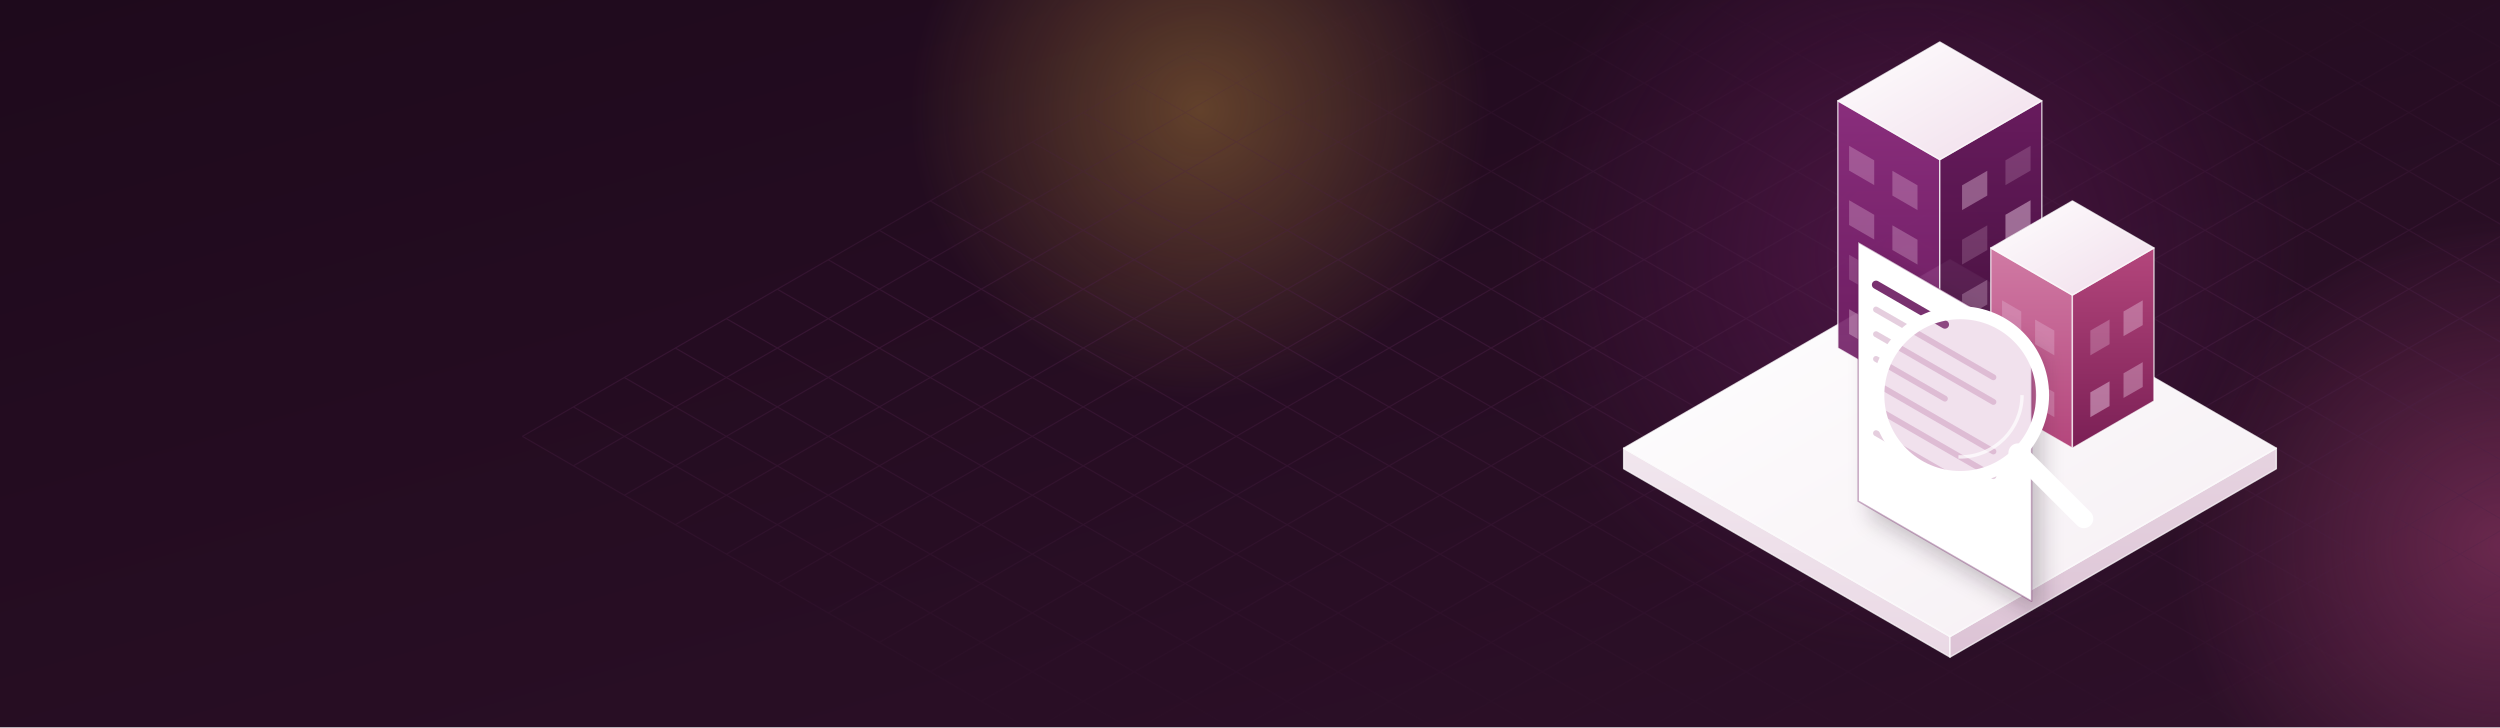
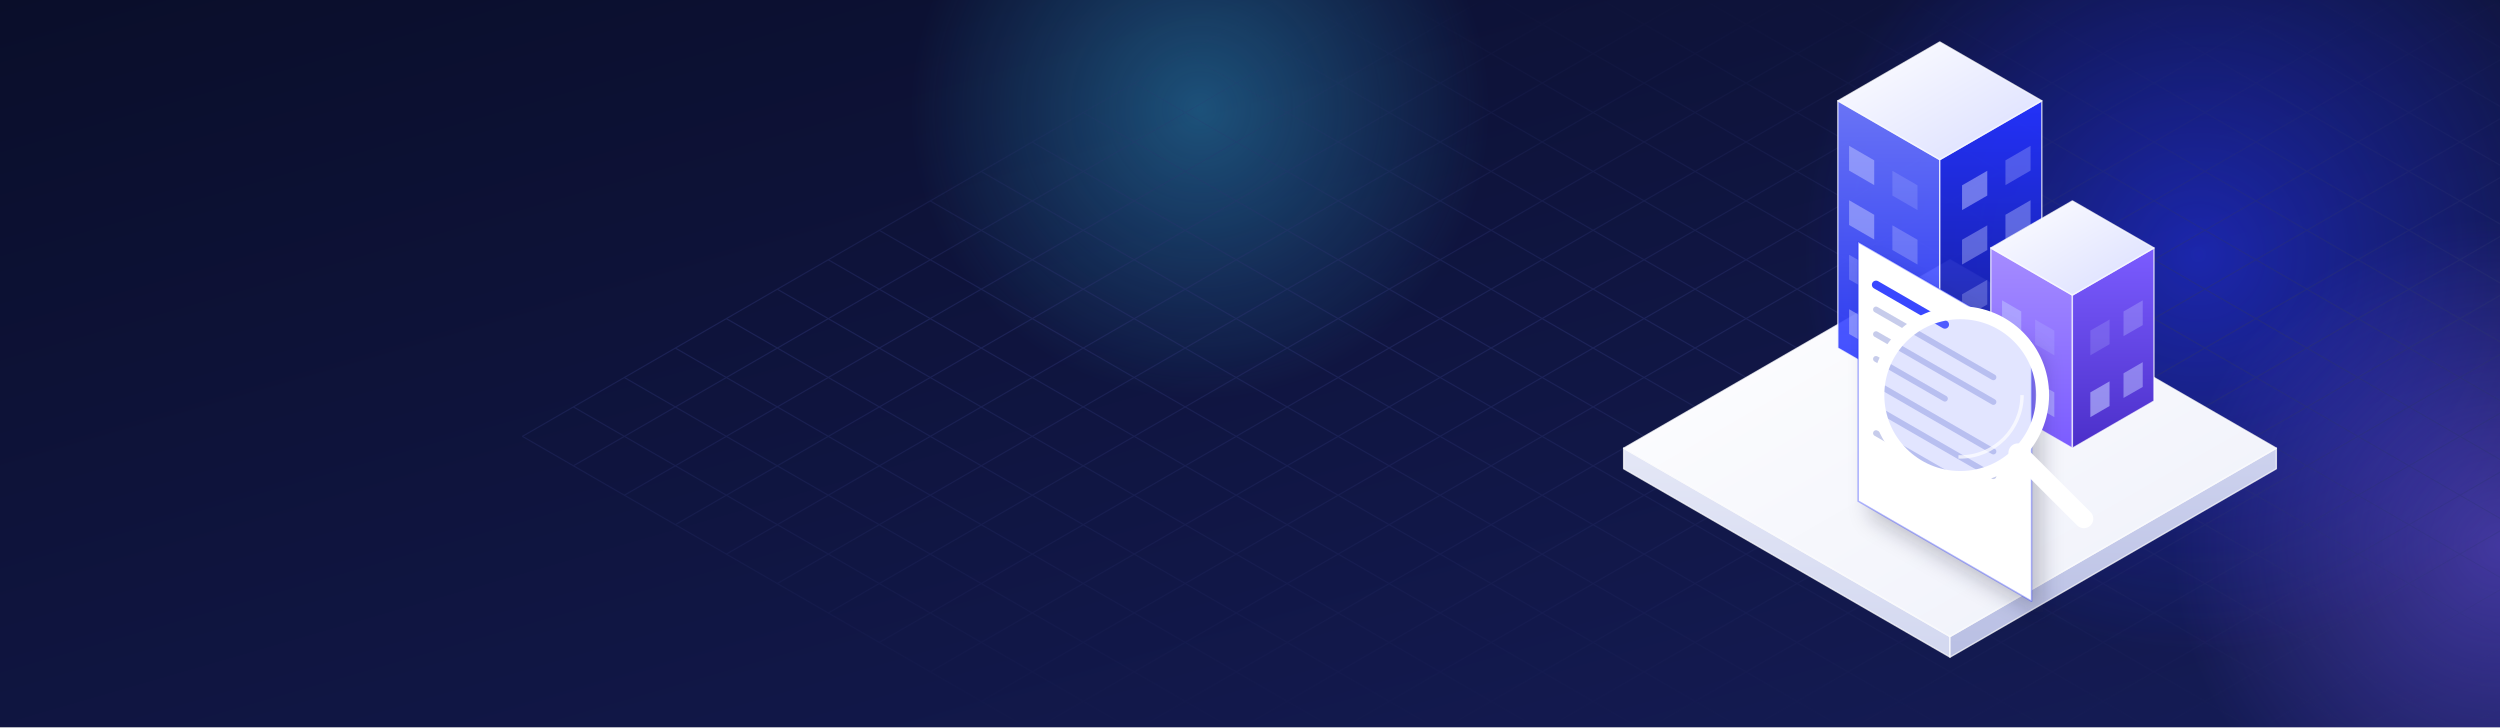
<svg xmlns="http://www.w3.org/2000/svg" viewBox="0 0 2200 640" preserveAspectRatio="xMidYMid slice">
  <defs>
    <linearGradient id="gBg" x1="0" y1="0" x2="1" y2="1">
-       <stop offset="0" stop-color="#1E0A1C" />
-       <stop offset="1" stop-color="#2E1029" />
+       <stop offset="0" stop-color="#0A0E2A" />
+       <stop offset="1" stop-color="#151C57" />
    </linearGradient>
    <radialGradient id="gB1">
-       <stop offset="0" stop-color="#6A1B5F" stop-opacity="0.55" />
-       <stop offset="1" stop-color="#6A1B5F" stop-opacity="0" />
+       <stop offset="0" stop-color="#2433FF" stop-opacity="0.55" />
+       <stop offset="1" stop-color="#2433FF" stop-opacity="0" />
    </radialGradient>
    <radialGradient id="gB2">
-       <stop offset="0" stop-color="#B4467C" stop-opacity="0.45" />
-       <stop offset="1" stop-color="#B4467C" stop-opacity="0" />
+       <stop offset="0" stop-color="#7B5CFF" stop-opacity="0.45" />
+       <stop offset="1" stop-color="#7B5CFF" stop-opacity="0" />
    </radialGradient>
    <radialGradient id="gB3">
-       <stop offset="0" stop-color="#D9A441" stop-opacity="0.35" />
-       <stop offset="1" stop-color="#D9A441" stop-opacity="0" />
+       <stop offset="0" stop-color="#38C6F4" stop-opacity="0.35" />
+       <stop offset="1" stop-color="#38C6F4" stop-opacity="0" />
    </radialGradient>
    <radialGradient id="gGlow">
-       <stop offset="0" stop-color="#C98AB9" stop-opacity=".55" />
-       <stop offset="1" stop-color="#C98AB9" stop-opacity="0" />
+       <stop offset="0" stop-color="#8D98FF" stop-opacity=".55" />
+       <stop offset="1" stop-color="#8D98FF" stop-opacity="0" />
    </radialGradient>
    <linearGradient id="gTop" x1="0" y1="0" x2="1" y2="1">
      <stop offset="0" stop-color="#FFFFFF" />
-       <stop offset="1" stop-color="#F0DCEA" />
+       <stop offset="1" stop-color="#D9DDFF" />
    </linearGradient>
    <linearGradient id="gLeft" x1="0" y1="0" x2="0" y2="1">
-       <stop offset="0" stop-color="#8E2F80" stop-opacity=".95" />
-       <stop offset="1" stop-color="#6A1B5F" stop-opacity=".9" />
+       <stop offset="0" stop-color="#6E79FF" stop-opacity=".95" />
+       <stop offset="1" stop-color="#2433FF" stop-opacity=".9" />
    </linearGradient>
    <linearGradient id="gRight" x1="0" y1="0" x2="0" y2="1">
-       <stop offset="0" stop-color="#6A1B5F" stop-opacity=".95" />
-       <stop offset="1" stop-color="#3E0F38" stop-opacity=".95" />
+       <stop offset="0" stop-color="#2433FF" stop-opacity=".95" />
+       <stop offset="1" stop-color="#121A8F" stop-opacity=".95" />
    </linearGradient>
    <linearGradient id="gLeftV" x1="0" y1="0" x2="0" y2="1">
-       <stop offset="0" stop-color="#D07AA4" />
-       <stop offset="1" stop-color="#B4467C" />
+       <stop offset="0" stop-color="#A58CFF" />
+       <stop offset="1" stop-color="#7B5CFF" />
    </linearGradient>
    <linearGradient id="gRightV" x1="0" y1="0" x2="0" y2="1">
-       <stop offset="0" stop-color="#B4467C" />
-       <stop offset="1" stop-color="#7A1F55" />
+       <stop offset="0" stop-color="#7B5CFF" />
+       <stop offset="1" stop-color="#4B2FC9" />
    </linearGradient>
    <linearGradient id="gLeftC" x1="0" y1="0" x2="0" y2="1">
-       <stop offset="0" stop-color="#F0CF86" />
-       <stop offset="1" stop-color="#D9A441" />
+       <stop offset="0" stop-color="#8BE0FF" />
+       <stop offset="1" stop-color="#38C6F4" />
    </linearGradient>
    <linearGradient id="gRightC" x1="0" y1="0" x2="0" y2="1">
-       <stop offset="0" stop-color="#D9A441" />
-       <stop offset="1" stop-color="#A87A26" />
+       <stop offset="0" stop-color="#38C6F4" />
+       <stop offset="1" stop-color="#1C8FC4" />
    </linearGradient>
    <linearGradient id="gLeftR" x1="0" y1="0" x2="0" y2="1">
-       <stop offset="0" stop-color="#F0CF86" />
-       <stop offset="1" stop-color="#D9A441" />
+       <stop offset="0" stop-color="#FF8A6A" />
+       <stop offset="1" stop-color="#E8401C" />
    </linearGradient>
    <linearGradient id="gRightR" x1="0" y1="0" x2="0" y2="1">
-       <stop offset="0" stop-color="#D9A441" />
-       <stop offset="1" stop-color="#A87A26" />
+       <stop offset="0" stop-color="#E8401C" />
+       <stop offset="1" stop-color="#A82A0E" />
    </linearGradient>
    <linearGradient id="gTopW" x1="0" y1="0" x2="1" y2="1">
      <stop offset="0" stop-color="#FFFFFF" />
-       <stop offset="1" stop-color="#F5EEF3" />
+       <stop offset="1" stop-color="#EEF0FA" />
    </linearGradient>
    <linearGradient id="gLeftW" x1="0" y1="0" x2="0" y2="1">
-       <stop offset="0" stop-color="#F1E6EE" />
-       <stop offset="1" stop-color="#EAD9E5" />
+       <stop offset="0" stop-color="#E4E7F6" />
+       <stop offset="1" stop-color="#D3D8F0" />
    </linearGradient>
    <linearGradient id="gRightW" x1="0" y1="0" x2="0" y2="1">
-       <stop offset="0" stop-color="#E6D3E0" />
-       <stop offset="1" stop-color="#DCC3D5" />
+       <stop offset="0" stop-color="#CDD2EE" />
+       <stop offset="1" stop-color="#B9BFE3" />
    </linearGradient>
    <linearGradient id="gFade" x1="0" y1="0" x2="0" y2="1">
      <stop offset="0" stop-color="#fff" stop-opacity="0" />
      <stop offset=".45" stop-color="#fff" stop-opacity="1" />
      <stop offset="1" stop-color="#fff" stop-opacity="0" />
    </linearGradient>
    <mask id="mGrid">
      <rect width="100%" height="100%" fill="url(#gFade)" />
    </mask>
    <filter id="fSoft" x="-50%" y="-50%" width="200%" height="200%">
      <feGaussianBlur stdDeviation="9" />
    </filter>
  </defs>
  <defs>
    <radialGradient id="gNode0" cx=".35" cy=".3">
      <stop offset="0" stop-color="#fff" />
-       <stop offset=".35" stop-color="#6A1B5F" />
-       <stop offset="1" stop-color="#3E0F38" />
+       <stop offset=".35" stop-color="#2433FF" />
+       <stop offset="1" stop-color="#121A8F" />
    </radialGradient>
    <radialGradient id="gNode1" cx=".35" cy=".3">
      <stop offset="0" stop-color="#fff" />
-       <stop offset=".35" stop-color="#B4467C" />
-       <stop offset="1" stop-color="#7A1F55" />
+       <stop offset=".35" stop-color="#7B5CFF" />
+       <stop offset="1" stop-color="#4B2FC9" />
    </radialGradient>
    <radialGradient id="gNode2" cx=".35" cy=".3">
      <stop offset="0" stop-color="#fff" />
-       <stop offset=".35" stop-color="#D9A441" />
-       <stop offset="1" stop-color="#A87A26" />
+       <stop offset=".35" stop-color="#38C6F4" />
+       <stop offset="1" stop-color="#1C8FC4" />
    </radialGradient>
  </defs>
  <rect width="100%" height="100%" fill="url(#gBg)" />
-   <circle cx="1679.1" cy="224" r="352" fill="url(#gB1)" />
+   <circle cx="1934.8" cy="224" r="352" fill="url(#gB1)" />
  <circle cx="2200" cy="480" r="288" fill="url(#gB2)" />
  <circle cx="1056" cy="96" r="256" fill="url(#gB3)" />
-   <g stroke="#4A1E45" stroke-width="1" opacity="0.5" mask="url(#mGrid)">
+   <g stroke="#2A3170" stroke-width="1" opacity="0.5" mask="url(#mGrid)">
    <line x1="1716" y1="-341.3" x2="459.7" y2="384" />
    <line x1="1716" y1="-341.3" x2="2972.3" y2="384" />
    <line x1="1760.9" y1="-315.4" x2="504.6" y2="409.9" />
    <line x1="1671.1" y1="-315.4" x2="2927.4" y2="409.9" />
    <line x1="1805.7" y1="-289.5" x2="549.4" y2="435.8" />
    <line x1="1626.3" y1="-289.5" x2="2882.6" y2="435.8" />
    <line x1="1850.6" y1="-263.6" x2="594.3" y2="461.7" />
    <line x1="1581.4" y1="-263.6" x2="2837.7" y2="461.7" />
    <line x1="1895.5" y1="-237.7" x2="639.2" y2="487.6" />
    <line x1="1536.5" y1="-237.7" x2="2792.8" y2="487.6" />
    <line x1="1940.3" y1="-211.8" x2="684" y2="513.5" />
    <line x1="1491.7" y1="-211.8" x2="2748" y2="513.5" />
    <line x1="1985.2" y1="-185.9" x2="728.9" y2="539.4" />
    <line x1="1446.8" y1="-185.9" x2="2703.1" y2="539.4" />
    <line x1="2030.1" y1="-160" x2="773.8" y2="565.3" />
    <line x1="1401.9" y1="-160" x2="2658.2" y2="565.3" />
    <line x1="2074.9" y1="-134.1" x2="818.6" y2="591.2" />
    <line x1="1357.1" y1="-134.1" x2="2613.4" y2="591.2" />
    <line x1="2119.8" y1="-108.2" x2="863.5" y2="617.1" />
    <line x1="1312.2" y1="-108.2" x2="2568.5" y2="617.1" />
    <line x1="2164.7" y1="-82.3" x2="908.4" y2="643" />
    <line x1="1267.3" y1="-82.3" x2="2523.6" y2="643" />
    <line x1="2209.6" y1="-56.4" x2="953.2" y2="669" />
    <line x1="1222.4" y1="-56.4" x2="2478.8" y2="669" />
    <line x1="2254.4" y1="-30.5" x2="998.1" y2="694.9" />
    <line x1="1177.6" y1="-30.5" x2="2433.9" y2="694.9" />
    <line x1="2299.3" y1="-4.6" x2="1043" y2="720.8" />
    <line x1="1132.7" y1="-4.6" x2="2389" y2="720.8" />
    <line x1="2344.2" y1="21.3" x2="1087.8" y2="746.7" />
    <line x1="1087.8" y1="21.3" x2="2344.2" y2="746.7" />
    <line x1="2389" y1="47.2" x2="1132.7" y2="772.6" />
    <line x1="1043" y1="47.2" x2="2299.3" y2="772.6" />
    <line x1="2433.9" y1="73.1" x2="1177.6" y2="798.5" />
    <line x1="998.1" y1="73.1" x2="2254.4" y2="798.5" />
    <line x1="2478.8" y1="99" x2="1222.4" y2="824.4" />
    <line x1="953.2" y1="99" x2="2209.6" y2="824.4" />
    <line x1="2523.6" y1="125" x2="1267.3" y2="850.3" />
    <line x1="908.4" y1="125" x2="2164.7" y2="850.3" />
    <line x1="2568.5" y1="150.9" x2="1312.2" y2="876.2" />
    <line x1="863.5" y1="150.9" x2="2119.8" y2="876.2" />
    <line x1="2613.4" y1="176.8" x2="1357.1" y2="902.1" />
    <line x1="818.6" y1="176.8" x2="2074.9" y2="902.1" />
    <line x1="2658.2" y1="202.7" x2="1401.9" y2="928" />
    <line x1="773.8" y1="202.7" x2="2030.1" y2="928" />
    <line x1="2703.1" y1="228.6" x2="1446.8" y2="953.9" />
    <line x1="728.9" y1="228.6" x2="1985.2" y2="953.9" />
    <line x1="2748" y1="254.5" x2="1491.7" y2="979.8" />
    <line x1="684" y1="254.5" x2="1940.3" y2="979.8" />
    <line x1="2792.8" y1="280.4" x2="1536.5" y2="1005.7" />
    <line x1="639.2" y1="280.4" x2="1895.5" y2="1005.7" />
    <line x1="2837.7" y1="306.3" x2="1581.4" y2="1031.6" />
    <line x1="594.3" y1="306.3" x2="1850.6" y2="1031.6" />
    <line x1="2882.6" y1="332.2" x2="1626.3" y2="1057.5" />
    <line x1="549.4" y1="332.2" x2="1805.7" y2="1057.5" />
    <line x1="2927.4" y1="358.1" x2="1671.1" y2="1083.4" />
    <line x1="504.6" y1="358.1" x2="1760.9" y2="1083.4" />
    <line x1="2972.3" y1="384" x2="1716" y2="1109.3" />
    <line x1="459.7" y1="384" x2="1716" y2="1109.3" />
  </g>
  <g>
    <polygon points="1428.8,412.5 1716,578.3 1716,560.2 1428.8,394.4" fill="url(#gLeftW)" stroke="rgba(255,255,255,.75)" stroke-width="1.2" stroke-linejoin="round" />
    <polygon points="2003.2,412.5 1716,578.3 1716,560.2 2003.2,394.4" fill="url(#gRightW)" stroke="rgba(255,255,255,.75)" stroke-width="1.2" stroke-linejoin="round" />
    <polygon points="1716,228.6 2003.2,394.4 1716,560.2 1428.8,394.4" fill="url(#gTopW)" stroke="rgba(255,255,255,.75)" stroke-width="1.2" stroke-linejoin="round" />
  </g>
  <g>
    <polygon points="1617.3,306.3 1707,358.1 1707,140.5 1617.3,88.7" fill="url(#gLeft)" stroke="rgba(255,255,255,.75)" stroke-width="1.2" stroke-linejoin="round" />
    <polygon points="1796.8,306.3 1707,358.1 1707,140.5 1796.8,88.7" fill="url(#gRight)" stroke="rgba(255,255,255,.75)" stroke-width="1.2" stroke-linejoin="round" />
    <polygon points="1707,36.9 1796.8,88.7 1707,140.5 1617.3,88.7" fill="url(#gTop)" stroke="rgba(255,255,255,.75)" stroke-width="1.2" stroke-linejoin="round" />
-     <polygon points="1627.2,293.9 1649.3,306.6 1649.3,284.9 1627.2,272.1" fill="#E6C3DD" opacity="0.4" />
-     <polygon points="1665.3,315.9 1687.4,328.6 1687.4,306.9 1665.3,294.1" fill="#E6C3DD" opacity="0.2" />
-     <polygon points="1786.9,293.9 1764.8,306.6 1764.8,284.9 1786.9,272.1" fill="#E6C3DD" opacity="0.2" />
-     <polygon points="1748.8,315.9 1726.6,328.6 1726.6,306.9 1748.8,294.1" fill="#E6C3DD" opacity="0.3" />
-     <polygon points="1627.2,245.9 1649.3,258.7 1649.3,236.9 1627.2,224.2" fill="#E6C3DD" opacity="0.2" />
-     <polygon points="1665.3,267.9 1687.4,280.7 1687.4,259 1665.3,246.2" fill="#E6C3DD" opacity="0.5" />
-     <polygon points="1786.9,245.9 1764.8,258.7 1764.8,236.9 1786.9,224.2" fill="#E6C3DD" opacity="0.4" />
-     <polygon points="1748.8,267.9 1726.6,280.7 1726.6,259 1748.8,246.2" fill="#E6C3DD" opacity="0.3" />
-     <polygon points="1627.2,198 1649.3,210.8 1649.3,189 1627.2,176.2" fill="#E6C3DD" opacity="0.3" />
-     <polygon points="1665.3,220 1687.4,232.8 1687.4,211 1665.3,198.3" fill="#E6C3DD" opacity="0.3" />
-     <polygon points="1786.9,198 1764.8,210.8 1764.8,189 1786.9,176.2" fill="#E6C3DD" opacity="0.5" />
-     <polygon points="1748.8,220 1726.6,232.8 1726.6,211 1748.8,198.3" fill="#E6C3DD" opacity="0.2" />
-     <polygon points="1627.2,150.1 1649.3,162.9 1649.3,141.1 1627.2,128.3" fill="#E6C3DD" opacity="0.3" />
-     <polygon points="1665.3,172.1 1687.4,184.9 1687.4,163.1 1665.3,150.3" fill="#E6C3DD" opacity="0.3" />
-     <polygon points="1786.9,150.1 1764.8,162.9 1764.8,141.1 1786.9,128.3" fill="#E6C3DD" opacity="0.2" />
-     <polygon points="1748.8,172.1 1726.6,184.9 1726.6,163.1 1748.8,150.3" fill="#E6C3DD" opacity="0.4" />
+     <polygon points="1627.2,293.9 1649.3,306.6 1649.3,284.9 1627.2,272.1" fill="#BFC6FF" opacity="0.5" />
+     <polygon points="1665.3,315.9 1687.4,328.6 1687.4,306.9 1665.3,294.1" fill="#BFC6FF" opacity="0.5" />
+     <polygon points="1786.9,293.9 1764.8,306.6 1764.8,284.9 1786.9,272.1" fill="#BFC6FF" opacity="0.2" />
+     <polygon points="1748.8,315.9 1726.6,328.6 1726.6,306.9 1748.8,294.1" fill="#BFC6FF" opacity="0.3" />
+     <polygon points="1627.2,245.9 1649.3,258.7 1649.3,236.9 1627.2,224.2" fill="#BFC6FF" opacity="0.3" />
+     <polygon points="1665.3,267.9 1687.4,280.7 1687.4,259 1665.3,246.2" fill="#BFC6FF" opacity="0.5" />
+     <polygon points="1786.9,245.9 1764.8,258.7 1764.8,236.9 1786.9,224.2" fill="#BFC6FF" opacity="0.2" />
+     <polygon points="1748.8,267.9 1726.6,280.7 1726.6,259 1748.8,246.2" fill="#BFC6FF" opacity="0.3" />
+     <polygon points="1627.2,198 1649.3,210.8 1649.3,189 1627.2,176.2" fill="#BFC6FF" opacity="0.5" />
+     <polygon points="1665.3,220 1687.4,232.8 1687.4,211 1665.3,198.3" fill="#BFC6FF" opacity="0.3" />
+     <polygon points="1786.9,198 1764.8,210.8 1764.8,189 1786.9,176.2" fill="#BFC6FF" opacity="0.4" />
+     <polygon points="1748.8,220 1726.6,232.8 1726.6,211 1748.8,198.3" fill="#BFC6FF" opacity="0.4" />
+     <polygon points="1627.2,150.1 1649.3,162.9 1649.3,141.1 1627.2,128.3" fill="#BFC6FF" opacity="0.5" />
+     <polygon points="1665.3,172.1 1687.4,184.9 1687.4,163.1 1665.3,150.3" fill="#BFC6FF" opacity="0.2" />
+     <polygon points="1786.9,150.1 1764.8,162.9 1764.8,141.1 1786.9,128.3" fill="#BFC6FF" opacity="0.3" />
+     <polygon points="1748.8,172.1 1726.6,184.9 1726.6,163.1 1748.8,150.3" fill="#BFC6FF" opacity="0.5" />
  </g>
  <g>
    <polygon points="1751.9,352.9 1823.7,394.4 1823.7,259.7 1751.9,218.2" fill="url(#gLeftV)" stroke="rgba(255,255,255,.75)" stroke-width="1.2" stroke-linejoin="round" />
    <polygon points="1895.5,352.9 1823.7,394.4 1823.7,259.7 1895.5,218.2" fill="url(#gRightV)" stroke="rgba(255,255,255,.75)" stroke-width="1.2" stroke-linejoin="round" />
    <polygon points="1823.7,176.8 1895.5,218.2 1823.7,259.7 1751.9,218.2" fill="url(#gTop)" stroke="rgba(255,255,255,.75)" stroke-width="1.2" stroke-linejoin="round" />
-     <polygon points="1761.8,340.5 1778.7,350.2 1778.7,328.5 1761.8,318.7" fill="#E6C3DD" opacity="0.4" />
-     <polygon points="1790.9,357.3 1807.8,367.1 1807.8,345.3 1790.9,335.6" fill="#E6C3DD" opacity="0.3" />
-     <polygon points="1885.6,340.5 1868.7,350.2 1868.7,328.5 1885.6,318.7" fill="#E6C3DD" opacity="0.4" />
-     <polygon points="1856.4,357.3 1839.5,367.1 1839.5,345.3 1856.4,335.6" fill="#E6C3DD" opacity="0.5" />
-     <polygon points="1761.8,286.1 1778.7,295.8 1778.7,274.1 1761.8,264.3" fill="#E6C3DD" opacity="0.3" />
-     <polygon points="1790.9,302.9 1807.8,312.7 1807.8,290.9 1790.9,281.2" fill="#E6C3DD" opacity="0.3" />
-     <polygon points="1885.6,286.1 1868.7,295.8 1868.7,274.1 1885.6,264.3" fill="#E6C3DD" opacity="0.4" />
-     <polygon points="1856.4,302.9 1839.5,312.7 1839.5,290.9 1856.4,281.2" fill="#E6C3DD" opacity="0.3" />
-   </g>
-   <g>
-     <polygon points="1635.2,441 1787.8,529.1 1787.8,301.1 1635.2,213" fill="#1E0A1C" opacity=".22" transform="translate(10,14)" filter="url(#fSoft)" />
-     <polygon points="1635.2,441 1787.8,529.1 1787.8,301.1 1635.2,213" fill="#FFFFFF" stroke="rgba(106,27,95,.35)" stroke-width="1.4" stroke-linejoin="round" />
-     <line x1="1650.9" y1="250.6" x2="1711.5" y2="285.6" stroke="#6A1B5F" stroke-width="7.3" stroke-linecap="round" opacity=".9" />
-     <line x1="1650.9" y1="272.4" x2="1754.2" y2="332" stroke="#DEC2D6" stroke-width="5.2" stroke-linecap="round" opacity=".8" />
-     <line x1="1650.9" y1="294.1" x2="1754.2" y2="353.7" stroke="#DEC2D6" stroke-width="5.2" stroke-linecap="round" opacity=".8" />
-     <line x1="1650.9" y1="315.9" x2="1711.5" y2="350.8" stroke="#DEC2D6" stroke-width="5.2" stroke-linecap="round" opacity=".8" />
-     <line x1="1650.9" y1="337.6" x2="1754.2" y2="397.3" stroke="#DEC2D6" stroke-width="5.2" stroke-linecap="round" opacity=".8" />
-     <line x1="1650.9" y1="359.4" x2="1754.2" y2="419" stroke="#DEC2D6" stroke-width="5.2" stroke-linecap="round" opacity=".8" />
-     <line x1="1650.9" y1="381.2" x2="1711.5" y2="416.1" stroke="#DEC2D6" stroke-width="5.2" stroke-linecap="round" opacity=".8" />
-   </g>
-   <g>
-     <circle cx="1725" cy="347.7" r="72.5" fill="rgba(201,138,185,.25)" stroke="#fff" stroke-width="11.4" />
+     <polygon points="1761.8,340.5 1778.7,350.2 1778.7,328.5 1761.8,318.7" fill="#BFC6FF" opacity="0.6" />
+     <polygon points="1790.9,357.3 1807.8,367.1 1807.8,345.3 1790.9,335.6" fill="#BFC6FF" opacity="0.5" />
+     <polygon points="1885.6,340.5 1868.7,350.2 1868.7,328.5 1885.6,318.7" fill="#BFC6FF" opacity="0.5" />
+     <polygon points="1856.4,357.3 1839.5,367.1 1839.5,345.3 1856.4,335.6" fill="#BFC6FF" opacity="0.6" />
+     <polygon points="1761.8,286.1 1778.7,295.8 1778.7,274.1 1761.8,264.3" fill="#BFC6FF" opacity="0.5" />
+     <polygon points="1790.9,302.9 1807.8,312.7 1807.8,290.9 1790.9,281.2" fill="#BFC6FF" opacity="0.2" />
+     <polygon points="1885.6,286.1 1868.7,295.8 1868.7,274.1 1885.6,264.3" fill="#BFC6FF" opacity="0.3" />
+     <polygon points="1856.4,302.9 1839.5,312.7 1839.5,290.9 1856.4,281.2" fill="#BFC6FF" opacity="0.2" />
+   </g>
+   <g>
+     <polygon points="1635.2,441 1787.8,529.1 1787.8,301.1 1635.2,213" fill="#0A0E2A" opacity=".22" transform="translate(10,14)" filter="url(#fSoft)" />
+     <polygon points="1635.2,441 1787.8,529.1 1787.8,301.1 1635.2,213" fill="#FFFFFF" stroke="rgba(36,51,255,.35)" stroke-width="1.4" stroke-linejoin="round" />
+     <line x1="1650.9" y1="250.6" x2="1711.5" y2="285.6" stroke="#2433FF" stroke-width="7.3" stroke-linecap="round" opacity=".9" />
+     <line x1="1650.9" y1="272.4" x2="1754.2" y2="332" stroke="#B9BFE6" stroke-width="5.2" stroke-linecap="round" opacity=".8" />
+     <line x1="1650.9" y1="294.1" x2="1754.2" y2="353.7" stroke="#B9BFE6" stroke-width="5.2" stroke-linecap="round" opacity=".8" />
+     <line x1="1650.9" y1="315.9" x2="1711.5" y2="350.8" stroke="#B9BFE6" stroke-width="5.2" stroke-linecap="round" opacity=".8" />
+     <line x1="1650.9" y1="337.6" x2="1754.2" y2="397.3" stroke="#B9BFE6" stroke-width="5.2" stroke-linecap="round" opacity=".8" />
+     <line x1="1650.9" y1="359.4" x2="1754.2" y2="419" stroke="#B9BFE6" stroke-width="5.2" stroke-linecap="round" opacity=".8" />
+     <line x1="1650.9" y1="381.2" x2="1711.5" y2="416.1" stroke="#B9BFE6" stroke-width="5.2" stroke-linecap="round" opacity=".8" />
+   </g>
+   <g>
+     <circle cx="1725" cy="347.7" r="72.5" fill="rgba(141,152,255,.25)" stroke="#fff" stroke-width="11.4" />
    <line x1="1775.7" y1="398.5" x2="1833.8" y2="456.5" stroke="#fff" stroke-width="16.6" stroke-linecap="round" />
    <circle cx="1725" cy="347.7" r="54.4" fill="none" stroke="#fff" stroke-width="3" opacity=".7" stroke-dasharray="87 999" />
  </g>
</svg>
